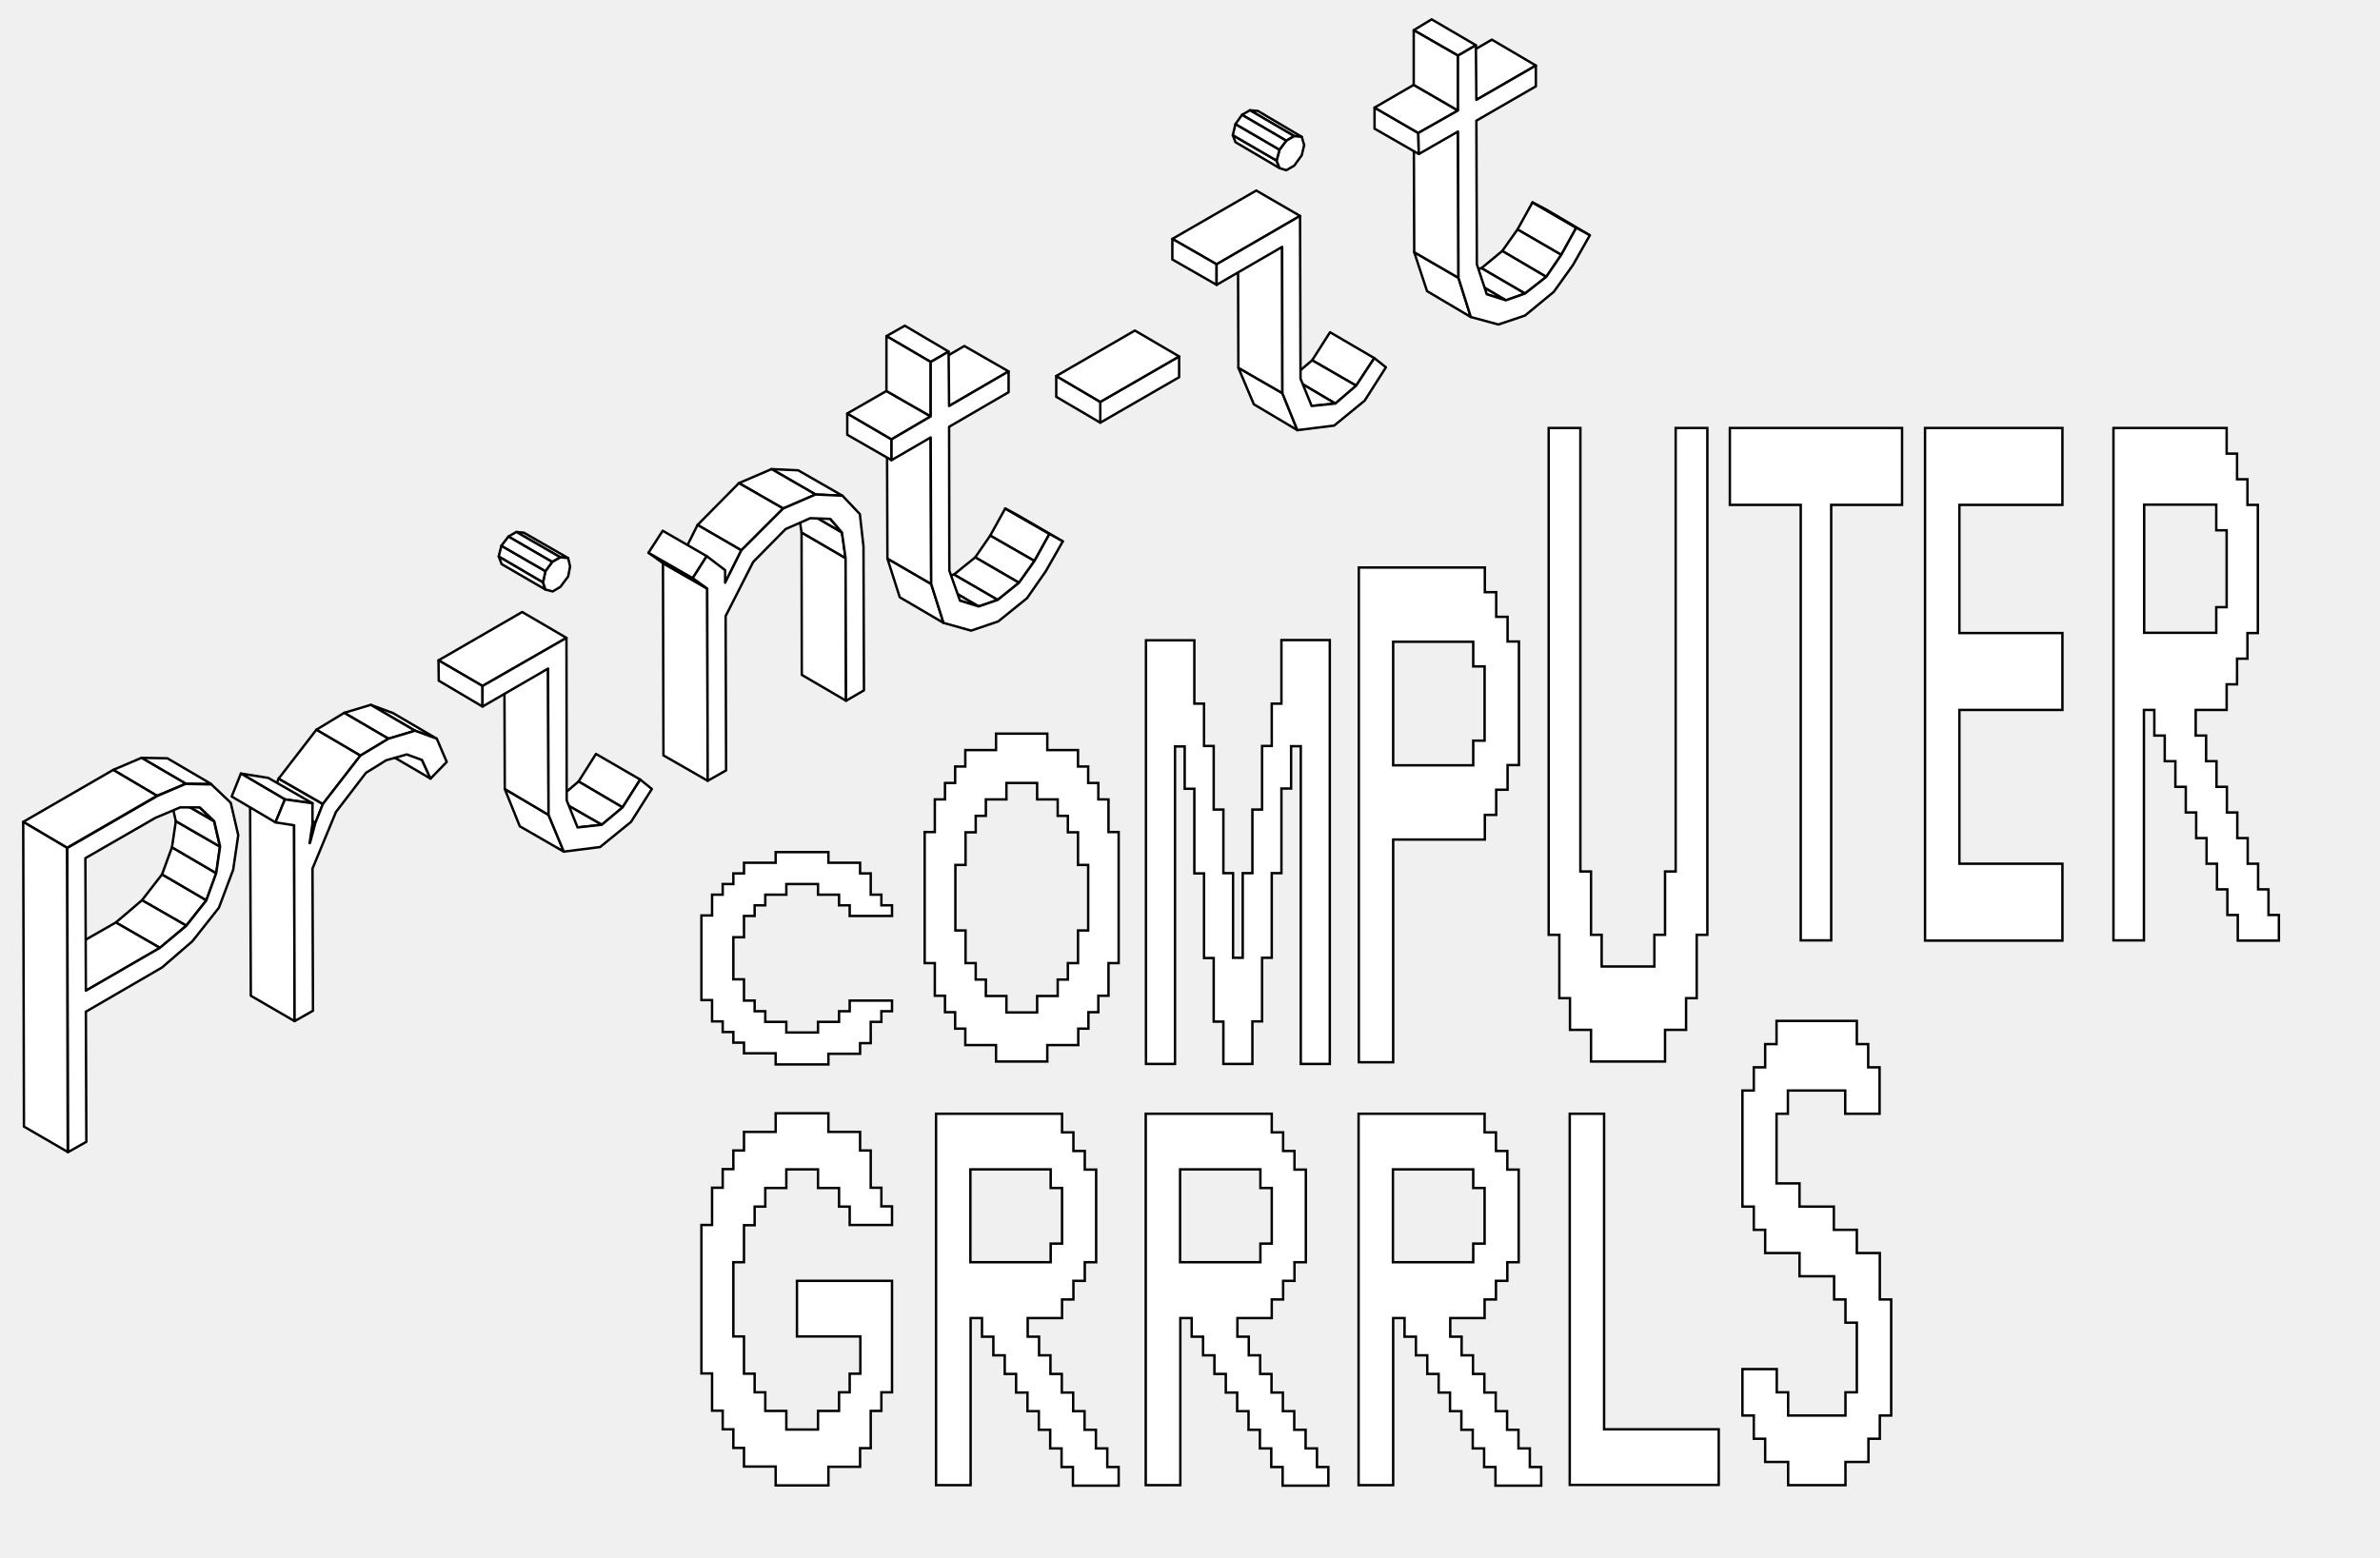
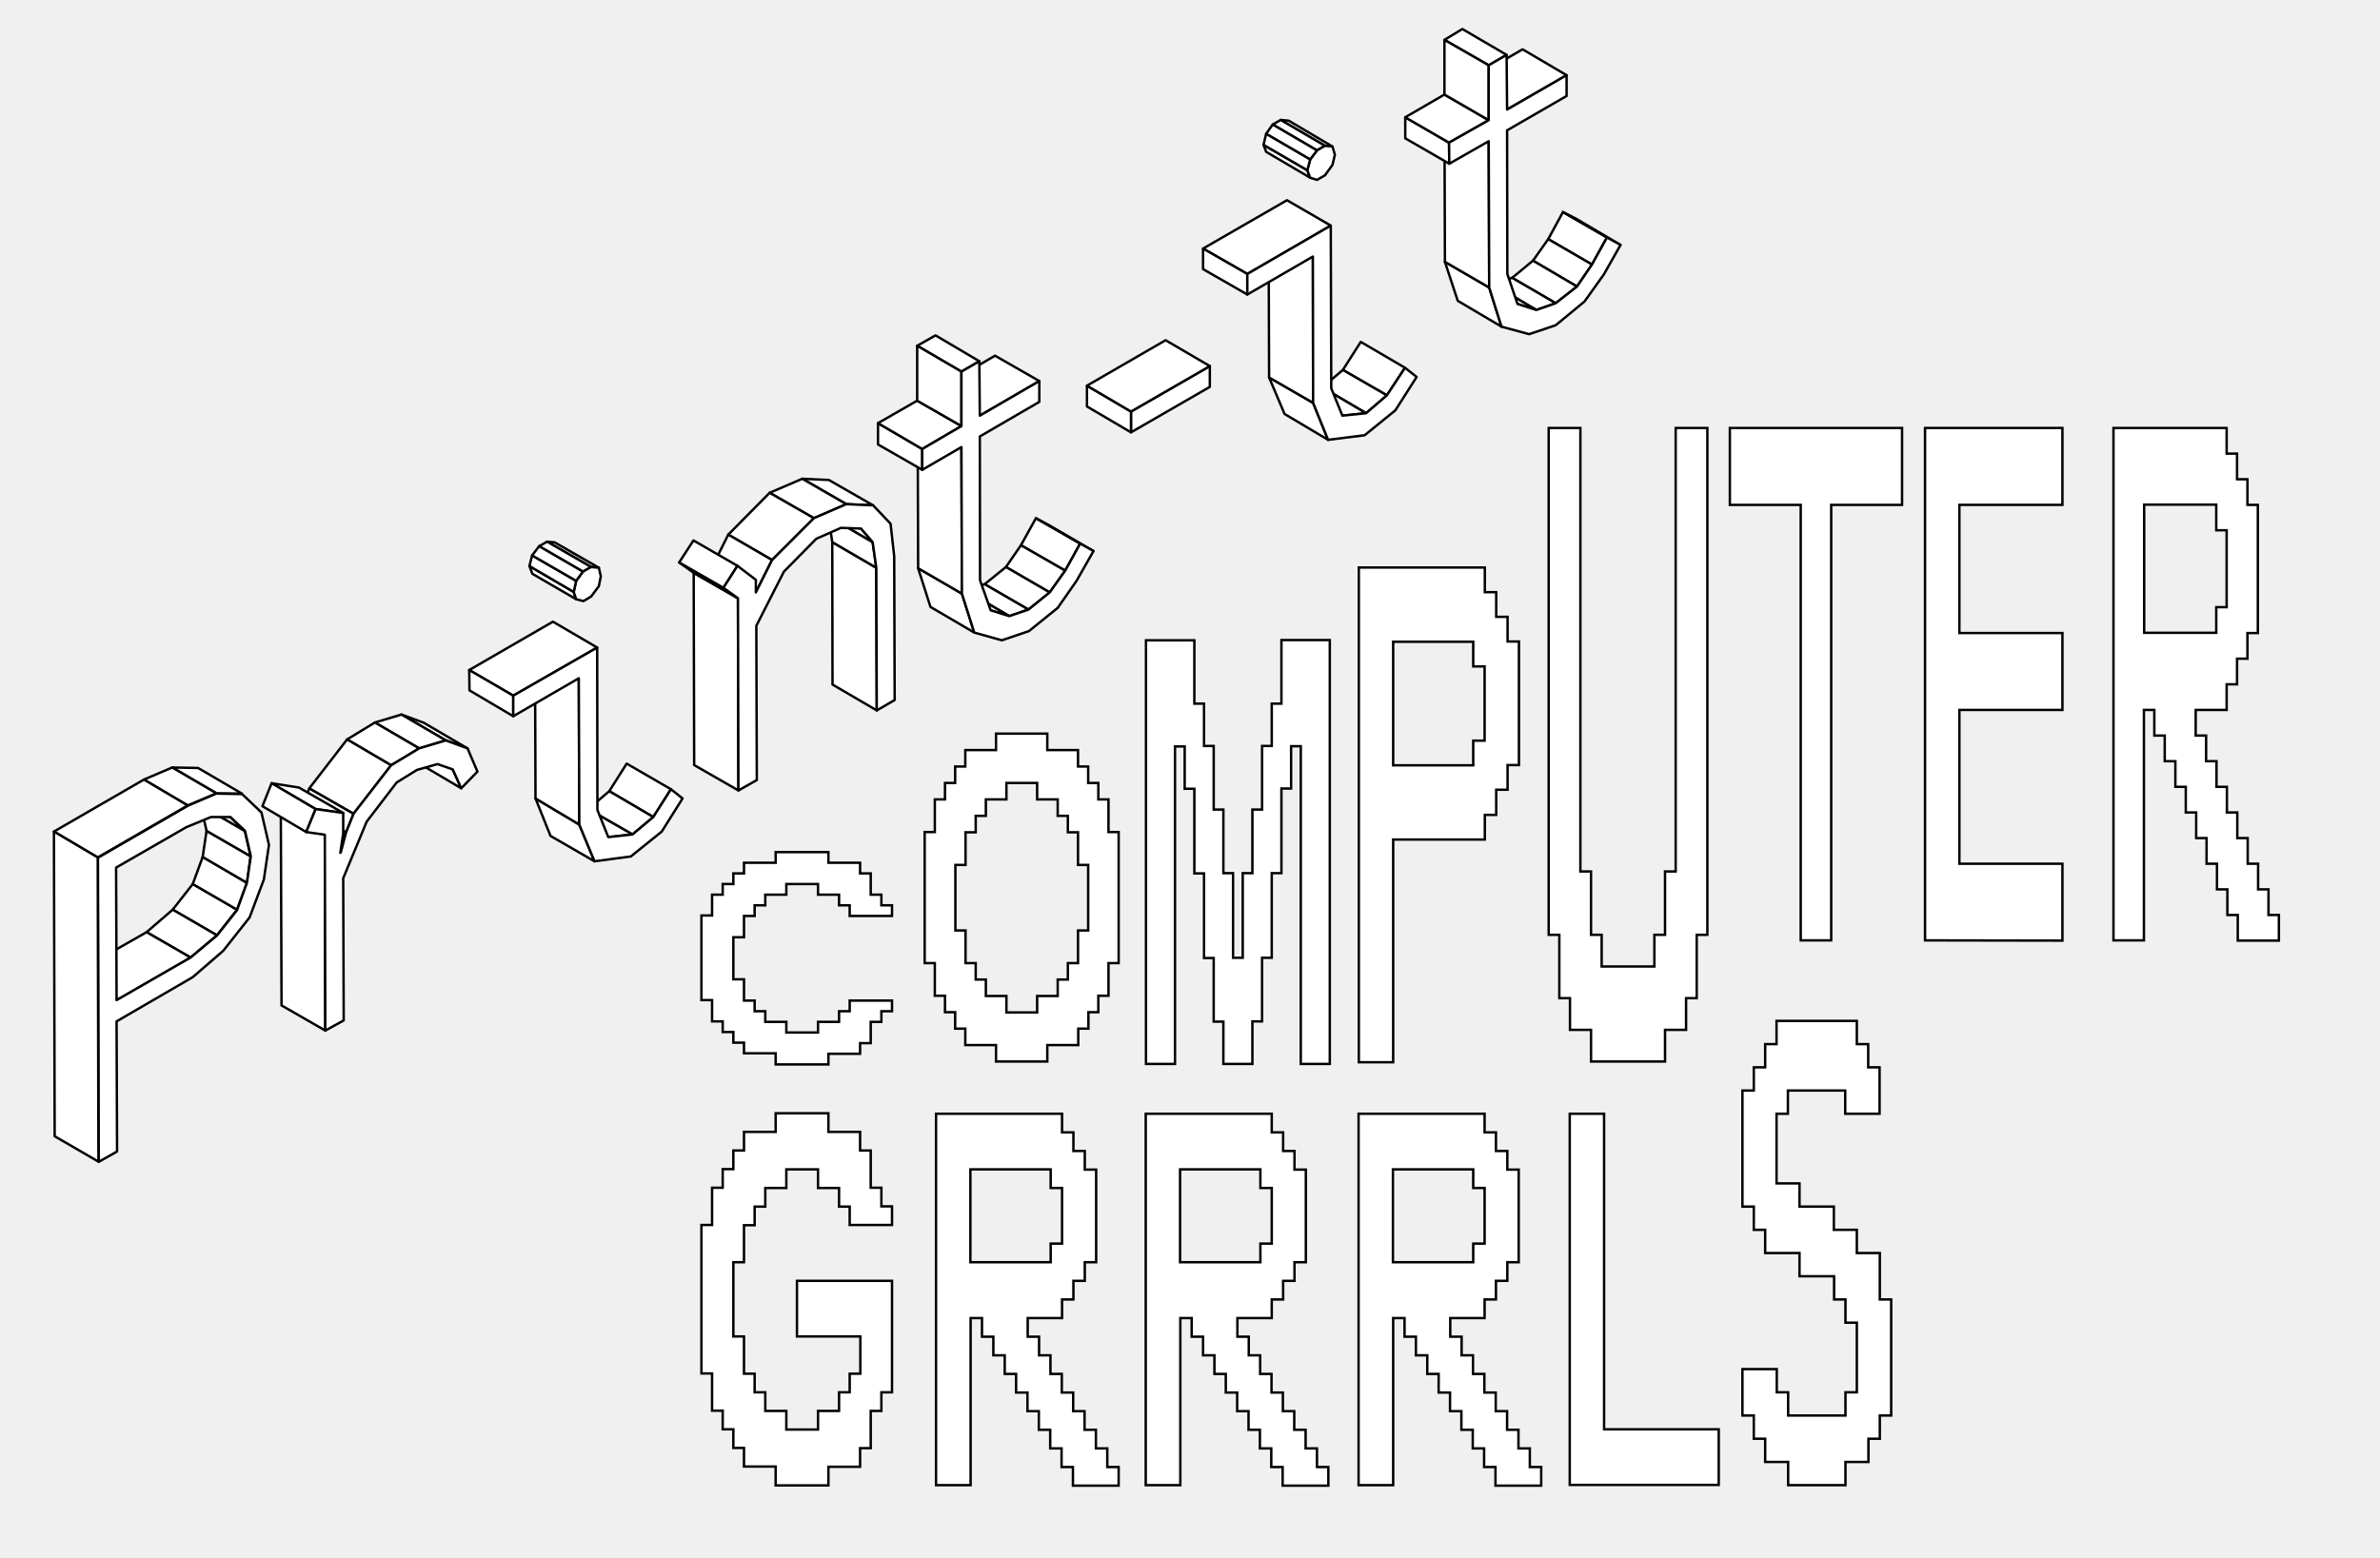
<svg xmlns="http://www.w3.org/2000/svg" version="1.1" id="Layer_1" x="0px" y="0px" viewBox="0 0 984 644" style="enable-background:new 0 0 984 644;" xml:space="preserve">
  <style type="text/css">
	.st0{enable-background:new    ;}
	.st1{fill:#FFFFFF;stroke:#000000;stroke-linejoin:round;stroke-miterlimit:10;}
	.st2{fill:#FFFFFF;stroke:#000000;}
</style>
  <g id="font_3_">
    <g>
      <g class="st0">
        <g>
-           <polygon class="st1" points="427.7,232 409.4,221.5 415.6,210.3 433.9,220.8     " />
-         </g>
-         <g>
-           <polygon class="st1" points="433.9,220.8 415.6,210.3 421.2,213.3 439.4,223.9     " />
-         </g>
-         <g>
-           <polygon class="st1" points="421.3,241 403.2,230.5 409.4,221.5 427.7,232     " />
-         </g>
-         <g>
-           <polygon class="st1" points="412.5,248.1 394.4,237.6 403.2,230.5 421.3,241     " />
-         </g>
-         <g>
-           <polygon class="st1" points="404.6,250.8 386.3,240.1 394.4,237.6 412.5,248.1     " />
-         </g>
-         <g>
-           <polygon class="st1" points="396.9,248.4 378.6,237.9 386.3,240.1 404.6,250.8     " />
-         </g>
-         <g>
-           <polygon class="st1" points="390.1,257.6 372,247 366.9,231 385,241.5     " />
-         </g>
-         <g>
-           <polygon class="st1" points="385,241.5 366.9,231 366.7,170.3 384.8,180.9     " />
-         </g>
-         <g>
-           <polygon class="st1" points="392.4,167.9 374.1,157.4 398.7,143.1 417,153.6     " />
-         </g>
-         <g>
-           <polygon class="st1" points="368.6,190.3 350.3,179.8 350.3,171 368.6,181.7     " />
-         </g>
-         <g>
-           <polygon class="st1" points="368.6,181.7 350.3,171 366.5,161.7 384.8,172.2     " />
-         </g>
-         <g>
-           <polygon class="st1" points="384.8,149.7 366.5,139 374.1,134.7 392.2,145.4     " />
-         </g>
-         <g>
-           <polygon class="st1" points="384.8,172.2 366.5,161.7 366.5,139 384.8,149.7     " />
-         </g>
-         <g>
-           <polygon class="st1" points="392.2,145.4 392.4,167.9 417,153.6 417,162.2 392.4,176.5 392.5,236 396.9,248.4 404.6,250.8       412.5,248.1 421.3,241 427.7,232 433.9,220.8 439.4,223.9 432.4,236.2 424.6,247.4 412.7,257 401.5,260.8 390.1,257.6       385,241.5 384.8,180.9 368.6,190.3 368.6,181.7 384.8,172.2 384.8,149.7     " />
-         </g>
-       </g>
-       <g class="st0">
-         <g>
-           <polygon class="st1" points="349.8,289.8 331.5,279.1 331.4,220.2 349.6,230.8     " />
-         </g>
-         <g>
-           <polygon class="st1" points="349.6,230.8 331.4,220.2 329.8,209.5 348.1,220.2     " />
-         </g>
-         <g>
-           <polygon class="st1" points="348.1,220.2 329.8,209.5 325,204 343.3,214.6     " />
-         </g>
-         <g>
-           <polygon class="st1" points="337.2,204.5 319,194 330,194.5 348.3,205     " />
-         </g>
-         <g>
-           <polygon class="st1" points="323.8,210.3 305.5,199.8 319,194 337.2,204.5     " />
-         </g>
-         <g>
-           <polygon class="st1" points="306.5,227.6 288.4,217.1 305.5,199.8 323.8,210.3     " />
-         </g>
-         <g>
-           <polygon class="st1" points="299.8,241 281.7,230.5 288.4,217.1 306.5,227.6     " />
-         </g>
-         <g>
-           <polygon class="st1" points="292.6,322.9 274.3,312.4 274.1,232.9 292.4,243.4     " />
-         </g>
-         <g>
-           <polygon class="st1" points="292.4,243.4 274.1,232.9 268.1,228.6 286.4,239.1     " />
-         </g>
-         <g>
-           <polygon class="st1" points="286.4,239.1 268.1,228.6 274,219.5 292.2,230     " />
-         </g>
-         <g>
-           <polygon class="st1" points="323.8,210.3 337.2,204.5 348.3,205 355.5,212.6 357,226 357.2,285.5 349.8,289.8 349.6,230.8       348.1,220.2 343.3,214.6 335,214.3 324.8,218.8 311.4,232.4 300,254.8 300.2,318.6 292.6,322.9 292.4,243.4 286.4,239.1       292.2,230 299.8,235.8 299.8,241 306.5,227.6     " />
-         </g>
-       </g>
-       <g class="st0">
-         <g>
-           <polygon class="st1" points="257.4,333.9 239.2,323.2 246.4,311.8 264.7,322.4     " />
-         </g>
-         <g>
-           <polygon class="st1" points="248.8,341.1 230.5,330.6 239.2,323.2 257.4,333.9     " />
-         </g>
-         <g>
-           <polygon class="st1" points="238.8,342.2 220.7,331.7 230.5,330.6 248.8,341.1     " />
-         </g>
-         <g>
-           <polygon class="st1" points="233.1,352.2 214.9,341.7 208.7,326.3 226.8,337     " />
-         </g>
-         <g>
-           <polygon class="st1" points="226.8,337 208.7,326.3 208.5,265.8 226.6,276.5     " />
-         </g>
-         <g>
-           <polygon class="st1" points="199.5,283.7 181.3,273.1 215.9,253.1 234.2,263.8     " />
-         </g>
-         <g>
-           <polygon class="st1" points="199.5,292.2 181.4,281.5 181.3,273.1 199.5,283.7     " />
-         </g>
-         <g>
-           <polygon class="st1" points="264.7,322.4 269.5,326.3 260.9,339.9 248.1,350.3 233.1,352.2 226.8,337 226.6,276.5 199.5,292.2       199.5,283.7 234.2,263.8 234.3,331 238.8,342.2 248.8,341.1 257.4,333.9     " />
-         </g>
-       </g>
-       <g class="st0">
-         <g>
-           <polygon class="st1" points="178,322 159.7,311.3 156.3,303.7 174.5,314.3     " />
-         </g>
-         <g>
-           <polygon class="st1" points="171.6,302.2 153.3,291.5 162.5,294.9 180.6,305.5     " />
-         </g>
-         <g>
-           <polygon class="st1" points="160.6,305.5 142.3,294.8 153.3,291.5 171.6,302.2     " />
-         </g>
-         <g>
-           <polygon class="st1" points="128,348.7 109.7,338.2 110.1,338 128.2,348.5     " />
-         </g>
-         <g>
-           <polygon class="st1" points="149,312.5 130.8,301.8 142.3,294.8 160.6,305.5     " />
-         </g>
-         <g>
-           <polygon class="st1" points="128.2,348.5 110.1,338 112.1,329.8 130.4,340.3     " />
-         </g>
-         <g>
-           <polygon class="st1" points="130.4,340.3 112.1,329.8 115.2,322 133.5,332.5     " />
-         </g>
-         <g>
-           <polygon class="st1" points="133.5,332.5 115.2,322 130.8,301.8 149,312.5     " />
-         </g>
-         <g>
-           <polygon class="st1" points="121.8,422.3 103.7,411.8 103.4,330.8 121.6,341.3     " />
-         </g>
-         <g>
-           <polygon class="st1" points="117.8,330.6 99.6,319.9 110.9,321.7 129.2,332.2     " />
-         </g>
-         <g>
-           <polygon class="st1" points="113.9,340.1 95.8,329.4 99.6,319.9 117.8,330.6     " />
-         </g>
-         <g>
-           <polygon class="st1" points="160.6,305.5 171.6,302.2 180.6,305.5 184.7,315.1 178,322 174.5,314.3 168.2,312 159.7,314.4       151.3,319.6 138.9,335.8 129.2,359.2 129.4,418 121.8,422.3 121.6,341.3 113.9,340.1 117.8,330.6 129.2,332.2 129.2,340.6       128,348.7 128.2,348.5 130.4,340.3 133.5,332.5 149,312.5     " />
-         </g>
-       </g>
-       <g class="st0">
-         <g>
-           <polygon class="st1" points="77,382.8 58.7,372.3 67,361.6 85.3,372.3     " />
-         </g>
-         <g>
-           <polygon class="st1" points="85.3,372.3 67,361.6 71.1,350.4 89.4,361.1     " />
-         </g>
-         <g>
-           <polygon class="st1" points="89.4,361.1 71.1,350.4 72.7,339.6 90.9,350.1     " />
-         </g>
-         <g>
-           <polygon class="st1" points="66.1,392 47.9,381.5 58.7,372.3 77,382.8     " />
-         </g>
-         <g>
-           <polygon class="st1" points="90.9,350.1 72.7,339.6 70.3,329.1 88.5,339.6     " />
-         </g>
-         <g>
-           <polygon class="st1" points="88.5,339.6 70.3,329.1 64.4,323.2 82.5,333.9     " />
-         </g>
-         <g>
-           <polygon class="st1" points="35.5,409.7 17.2,399 47.9,381.5 66.1,392     " />
-         </g>
-         <g>
-           <polygon class="st1" points="76.8,324.1 58.5,313.4 69.2,313.6 87.3,324.2     " />
-         </g>
-         <g>
-           <polygon class="st1" points="64.9,329.1 46.8,318.4 58.5,313.4 76.8,324.1     " />
-         </g>
-         <g>
-           <path class="st1" d="M95.4,332l3.1,13.4l-2.1,14.3l-5.9,15.7l-10.9,13.8L67,400.1l-31.5,18.3l0.2,53.8l-7.6,4.3l-0.3-125.8      L65,329.2l11.7-5l10.7,0.2L95.4,332z M89.4,361.1l1.6-11l-2.4-10.5l-6-5.7h-8.1l-10.2,4.3l-29,16.7l0.2,54.8L66.1,392l10.9-9.1      l8.3-10.5L89.4,361.1" />
-         </g>
-         <g>
-           <polygon class="st1" points="27.7,350.6 9.6,339.9 46.8,318.4 64.9,329.1     " />
-         </g>
-         <g>
-           <polygon class="st1" points="28,476.4 9.9,465.9 9.6,339.9 27.7,350.6     " />
-         </g>
-       </g>
-       <g class="st0">
-         <g>
-           <polygon class="st1" points="231.7,230.5 213.5,220 216.6,220.3 234.9,230.8     " />
-         </g>
-         <g>
-           <polygon class="st1" points="225.5,243.8 207.4,233.3 206.2,230.1 224.5,240.8     " />
-         </g>
-         <g>
-           <polygon class="st1" points="228.3,232.4 210.2,221.9 213.5,220 231.7,230.5     " />
-         </g>
-         <g>
-           <polygon class="st1" points="228.5,244.6 225.5,243.8 224.5,240.8 225.5,236.2 228.3,232.4 231.7,230.5 234.9,230.8       235.7,234.3 234.9,238.4 231.7,242.7     " />
-         </g>
-         <g>
-           <polygon class="st1" points="224.5,240.8 206.2,230.1 207.3,225.7 225.5,236.2     " />
-         </g>
-         <g>
-           <polygon class="st1" points="225.5,236.2 207.3,225.7 210.2,221.9 228.3,232.4     " />
-         </g>
-       </g>
-       <g class="st0">
-         <g>
-           <polygon class="st1" points="487.5,147.4 487.5,156 454.9,174.8 454.9,166.2     " />
-         </g>
-         <g>
-           <polygon class="st1" points="454.9,174.8 436.7,164.1 436.7,155.5 454.9,166.2     " />
-         </g>
-         <g>
-           <polygon class="st1" points="454.9,166.2 436.7,155.5 469.2,136.7 487.5,147.4     " />
-         </g>
-       </g>
-       <g class="st0">
-         <g>
-           <polygon class="st1" points="645.5,105.4 627.4,94.9 633.6,83.7 651.7,94.2     " />
-         </g>
-         <g>
-           <polygon class="st1" points="651.7,94.2 633.6,83.7 639.2,86.6 657.3,97.3     " />
-         </g>
-         <g>
-           <polygon class="st1" points="639.3,114.5 621.1,103.8 627.4,94.9 645.5,105.4     " />
-         </g>
-         <g>
-           <polygon class="st1" points="630.5,121.4 612.5,110.9 621.1,103.8 639.3,114.5     " />
-         </g>
-         <g>
-           <polygon class="st1" points="622.6,124.2 604.4,113.5 612.5,110.9 630.5,121.4     " />
-         </g>
-         <g>
-           <polygon class="st1" points="614.7,121.7 596.6,111.2 604.4,113.5 622.6,124.2     " />
-         </g>
-         <g>
-           <polygon class="st1" points="608.1,131.1 590,120.4 584.7,104.3 603,114.9     " />
-         </g>
-         <g>
-           <polygon class="st1" points="603,114.9 584.7,104.3 584.5,43.7 602.8,54.4     " />
-         </g>
-         <g>
-           <polygon class="st1" points="610.4,41.3 592.1,30.7 616.8,16.4 635,27.1     " />
-         </g>
-         <g>
-           <polygon class="st1" points="586.6,63.7 568.3,53.2 568.3,44.5 586.4,55     " />
-         </g>
-         <g>
-           <polygon class="st1" points="586.4,55 568.3,44.5 584.5,35.1 602.8,45.7     " />
-         </g>
-         <g>
-           <polygon class="st1" points="602.8,23 584.5,12.5 591.9,8 610.2,18.7     " />
-         </g>
-         <g>
-           <polygon class="st1" points="602.8,45.7 584.5,35.1 584.5,12.5 602.8,23     " />
-         </g>
-         <g>
-           <polygon class="st1" points="610.2,18.7 610.4,41.3 635,27.1 635,35.7 610.4,49.9 610.6,109.3 614.7,121.7 622.6,124.2       630.5,121.4 639.3,114.5 645.5,105.4 651.7,94.2 657.3,97.3 650.4,109.5 642.4,120.7 630.5,130.5 619.5,134.2 608.1,131.1       603,114.9 602.8,54.4 586.6,63.7 586.4,55 602.8,45.7 602.8,23     " />
-         </g>
-       </g>
-       <g class="st0">
-         <g>
-           <polygon class="st1" points="560.7,159.5 542.5,149 549.9,137.4 568.2,148.1     " />
-         </g>
-         <g>
-           <polygon class="st1" points="552.1,166.9 534,156.2 542.5,149 560.7,159.5     " />
-         </g>
-         <g>
-           <polygon class="st1" points="542.3,167.9 524,157.2 534,156.2 552.1,166.9     " />
-         </g>
-         <g>
-           <polygon class="st1" points="536.4,177.9 518.4,167.2 512,152.1 530.2,162.6     " />
-         </g>
-         <g>
-           <polygon class="st1" points="530.2,162.6 512,152.1 511.8,91.6 530.1,102.1     " />
-         </g>
-         <g>
-           <polygon class="st1" points="503,109.3 484.7,98.8 519.4,78.8 537.5,89.3     " />
-         </g>
-         <g>
-           <polygon class="st1" points="503,117.8 484.7,107.3 484.7,98.8 503,109.3     " />
-         </g>
-         <g>
-           <polygon class="st1" points="568.2,148.1 573,151.9 564.2,165.7 551.6,176 536.4,177.9 530.2,162.6 530.1,102.1 503,117.8       503,109.3 537.5,89.3 537.7,156.6 542.3,167.9 552.1,166.9 560.7,159.5     " />
-         </g>
-       </g>
-       <g class="st0">
-         <g>
-           <polygon class="st1" points="535.1,56.3 516.8,45.6 520.1,45.9 538.2,56.6     " />
-         </g>
-         <g>
-           <polygon class="st1" points="529,69.5 510.8,58.8 509.7,55.9 527.8,66.4     " />
-         </g>
-         <g>
-           <polygon class="st1" points="531.8,58.2 513.5,47.5 516.8,45.6 535.1,56.3     " />
-         </g>
-         <g>
-           <polygon class="st1" points="531.8,70.4 529,69.5 527.8,66.4 529,61.9 531.8,58.2 535.1,56.3 538.2,56.6 539.2,60 538.2,64.2       535.1,68.5     " />
-         </g>
-         <g>
-           <polygon class="st1" points="527.8,66.4 509.7,55.9 510.8,51.3 529,61.9     " />
-         </g>
-         <g>
-           <polygon class="st1" points="529,61.9 510.8,51.3 513.5,47.5 531.8,58.2     " />
+           <polygon class="st1" points="440.4,236 422.1,225.5 428.3,214.3 446.6,224.8     " />
+         </g>
+         <g>
+           <polygon class="st1" points="446.6,224.8 428.3,214.3 433.9,217.3 452.1,227.9     " />
+         </g>
+         <g>
+           <polygon class="st1" points="434,245 415.9,234.5 422.1,225.5 440.4,236     " />
+         </g>
+         <g>
+           <polygon class="st1" points="425.2,252.1 407.1,241.6 415.9,234.5 434,245     " />
+         </g>
+         <g>
+           <polygon class="st1" points="417.3,254.8 399,244.1 407.1,241.6 425.2,252.1     " />
+         </g>
+         <g>
+           <polygon class="st1" points="409.6,252.4 391.3,241.9 399,244.1 417.3,254.8     " />
+         </g>
+         <g>
+           <polygon class="st1" points="402.8,261.6 384.7,251 379.6,235 397.7,245.5     " />
+         </g>
+         <g>
+           <polygon class="st1" points="397.7,245.5 379.6,235 379.4,174.3 397.5,184.9     " />
+         </g>
+         <g>
+           <polygon class="st1" points="405.1,171.9 386.8,161.4 411.4,147.1 429.7,157.6     " />
+         </g>
+         <g>
+           <polygon class="st1" points="381.3,194.3 363,183.8 363,175 381.3,185.7     " />
+         </g>
+         <g>
+           <polygon class="st1" points="381.3,185.7 363,175 379.2,165.7 397.5,176.2     " />
+         </g>
+         <g>
+           <polygon class="st1" points="397.5,153.7 379.2,143 386.8,138.7 404.9,149.4     " />
+         </g>
+         <g>
+           <polygon class="st1" points="397.5,176.2 379.2,165.7 379.2,143 397.5,153.7     " />
+         </g>
+         <g>
+           <polygon class="st1" points="404.9,149.4 405.1,171.9 429.7,157.6 429.7,166.2 405.1,180.5 405.2,240 409.6,252.4 417.3,254.8       425.2,252.1 434,245 440.4,236 446.6,224.8 452.1,227.9 445.1,240.2 437.3,251.4 425.4,261 414.2,264.8 402.8,261.6       397.7,245.5 397.5,184.9 381.3,194.3 381.3,185.7 397.5,176.2 397.5,153.7     " />
+         </g>
+       </g>
+       <g class="st0">
+         <g>
+           <polygon class="st1" points="362.5,293.8 344.2,283.1 344.1,224.2 362.3,234.8     " />
+         </g>
+         <g>
+           <polygon class="st1" points="362.3,234.8 344.1,224.2 342.5,213.5 360.8,224.2     " />
+         </g>
+         <g>
+           <polygon class="st1" points="360.8,224.2 342.5,213.5 337.7,208 356,218.6     " />
+         </g>
+         <g>
+           <polygon class="st1" points="349.9,208.5 331.7,198 342.7,198.5 361,209     " />
+         </g>
+         <g>
+           <polygon class="st1" points="336.5,214.3 318.2,203.8 331.7,198 349.9,208.5     " />
+         </g>
+         <g>
+           <polygon class="st1" points="319.2,231.6 301.1,221.1 318.2,203.8 336.5,214.3     " />
+         </g>
+         <g>
+           <polygon class="st1" points="312.5,245 294.4,234.5 301.1,221.1 319.2,231.6     " />
+         </g>
+         <g>
+           <polygon class="st1" points="305.3,326.9 287,316.4 286.8,236.9 305.1,247.4     " />
+         </g>
+         <g>
+           <polygon class="st1" points="305.1,247.4 286.8,236.9 280.8,232.6 299.1,243.1     " />
+         </g>
+         <g>
+           <polygon class="st1" points="299.1,243.1 280.8,232.6 286.7,223.5 304.9,234     " />
+         </g>
+         <g>
+           <polygon class="st1" points="336.5,214.3 349.9,208.5 361,209 368.2,216.6 369.7,230 369.9,289.5 362.5,293.8 362.3,234.8       360.8,224.2 356,218.6 347.7,218.3 337.5,222.8 324.1,236.4 312.7,258.8 312.9,322.6 305.3,326.9 305.1,247.4 299.1,243.1       304.9,234 312.5,239.8 312.5,245 319.2,231.6     " />
+         </g>
+       </g>
+       <g class="st0">
+         <g>
+           <polygon class="st1" points="270.1,337.9 251.9,327.2 259.1,315.8 277.4,326.4     " />
+         </g>
+         <g>
+           <polygon class="st1" points="261.5,345.1 243.2,334.6 251.9,327.2 270.1,337.9     " />
+         </g>
+         <g>
+           <polygon class="st1" points="251.5,346.2 233.4,335.7 243.2,334.6 261.5,345.1     " />
+         </g>
+         <g>
+           <polygon class="st1" points="245.8,356.2 227.6,345.7 221.4,330.2 239.5,341     " />
+         </g>
+         <g>
+           <polygon class="st1" points="239.5,341 221.4,330.2 221.2,269.8 239.3,280.5     " />
+         </g>
+         <g>
+           <polygon class="st1" points="212.2,287.7 194,277.1 228.6,257.1 246.9,267.8     " />
+         </g>
+         <g>
+           <polygon class="st1" points="212.2,296.2 194.1,285.5 194,277.1 212.2,287.7     " />
+         </g>
+         <g>
+           <polygon class="st1" points="277.4,326.4 282.2,330.2 273.6,343.9 260.8,354.2 245.8,356.2 239.5,341 239.3,280.5 212.2,296.2       212.2,287.7 246.9,267.8 247,335 251.5,346.2 261.5,345.1 270.1,337.9     " />
+         </g>
+       </g>
+       <g class="st0">
+         <g>
+           <polygon class="st1" points="190.7,326 172.4,315.2 169,307.7 187.2,318.2     " />
+         </g>
+         <g>
+           <polygon class="st1" points="184.3,306.2 166,295.5 175.2,298.9 193.3,309.5     " />
+         </g>
+         <g>
+           <polygon class="st1" points="173.3,309.5 155,298.8 166,295.5 184.3,306.2     " />
+         </g>
+         <g>
+           <polygon class="st1" points="140.7,352.7 122.4,342.2 122.8,342 140.9,352.5     " />
+         </g>
+         <g>
+           <polygon class="st1" points="161.7,316.5 143.5,305.8 155,298.8 173.3,309.5     " />
+         </g>
+         <g>
+           <polygon class="st1" points="140.9,352.5 122.8,342 124.8,333.8 143.1,344.2     " />
+         </g>
+         <g>
+           <polygon class="st1" points="143.1,344.2 124.8,333.8 127.9,326 146.2,336.5     " />
+         </g>
+         <g>
+           <polygon class="st1" points="146.2,336.5 127.9,326 143.5,305.8 161.7,316.5     " />
+         </g>
+         <g>
+           <polygon class="st1" points="134.5,426.2 116.4,415.8 116.1,334.8 134.3,345.2     " />
+         </g>
+         <g>
+           <polygon class="st1" points="130.5,334.6 112.3,323.9 123.6,325.7 141.9,336.2     " />
+         </g>
+         <g>
+           <polygon class="st1" points="126.6,344.1 108.5,333.4 112.3,323.9 130.5,334.6     " />
+         </g>
+         <g>
+           <polygon class="st1" points="173.3,309.5 184.3,306.2 193.3,309.5 197.4,319.1 190.7,326 187.2,318.2 180.9,316 172.4,318.4       164,323.6 151.6,339.8 141.9,363.2 142.1,422 134.5,426.2 134.3,345.2 126.6,344.1 130.5,334.6 141.9,336.2 141.9,344.6       140.7,352.7 140.9,352.5 143.1,344.2 146.2,336.5 161.7,316.5     " />
+         </g>
+       </g>
+       <g class="st0">
+         <g>
+           <polygon class="st1" points="89.7,386.8 71.4,376.2 79.7,365.6 98,376.2     " />
+         </g>
+         <g>
+           <polygon class="st1" points="98,376.2 79.7,365.6 83.8,354.4 102.1,365.1     " />
+         </g>
+         <g>
+           <polygon class="st1" points="102.1,365.1 83.8,354.4 85.4,343.6 103.6,354.1     " />
+         </g>
+         <g>
+           <polygon class="st1" points="78.8,396 60.6,385.5 71.4,376.2 89.7,386.8     " />
+         </g>
+         <g>
+           <polygon class="st1" points="103.6,354.1 85.4,343.6 83,333.1 101.2,343.6     " />
+         </g>
+         <g>
+           <polygon class="st1" points="101.2,343.6 83,333.1 77.1,327.2 95.2,337.9     " />
+         </g>
+         <g>
+           <polygon class="st1" points="48.2,413.7 29.9,403 60.6,385.5 78.8,396     " />
+         </g>
+         <g>
+           <polygon class="st1" points="89.5,328.1 71.2,317.4 81.9,317.6 100,328.2     " />
+         </g>
+         <g>
+           <polygon class="st1" points="77.6,333.1 59.5,322.4 71.2,317.4 89.5,328.1     " />
+         </g>
+         <g>
+           <path class="st1" d="M108.1,336l3.1,13.4l-2.1,14.3l-5.9,15.7l-10.9,13.8l-12.6,10.9l-31.5,18.3l0.2,53.8l-7.6,4.3l-0.3-125.8      l37.2-21.5l11.7-5l10.7,0.2L108.1,336z M102.1,365.1l1.6-11l-2.4-10.5l-6-5.7h-8.1L77,342.1l-29,16.7l0.2,54.8L78.8,396      l10.9-9.1l8.3-10.5L102.1,365.1" />
+         </g>
+         <g>
+           <polygon class="st1" points="40.4,354.6 22.3,343.9 59.5,322.4 77.6,333.1     " />
+         </g>
+         <g>
+           <polygon class="st1" points="40.7,480.4 22.6,469.9 22.3,343.9 40.4,354.6     " />
+         </g>
+       </g>
+       <g class="st0">
+         <g>
+           <polygon class="st1" points="244.4,234.5 226.2,224 229.3,224.3 247.6,234.8     " />
+         </g>
+         <g>
+           <polygon class="st1" points="238.2,247.8 220.1,237.3 218.9,234.1 237.2,244.8     " />
+         </g>
+         <g>
+           <polygon class="st1" points="241,236.4 222.9,225.9 226.2,224 244.4,234.5     " />
+         </g>
+         <g>
+           <polygon class="st1" points="241.2,248.6 238.2,247.8 237.2,244.8 238.2,240.2 241,236.4 244.4,234.5 247.6,234.8 248.4,238.3       247.6,242.4 244.4,246.7     " />
+         </g>
+         <g>
+           <polygon class="st1" points="237.2,244.8 218.9,234.1 220,229.7 238.2,240.2     " />
+         </g>
+         <g>
+           <polygon class="st1" points="238.2,240.2 220,229.7 222.9,225.9 241,236.4     " />
+         </g>
+       </g>
+       <g class="st0">
+         <g>
+           <polygon class="st1" points="500.2,151.4 500.2,160 467.6,178.8 467.6,170.2     " />
+         </g>
+         <g>
+           <polygon class="st1" points="467.6,178.8 449.4,168.1 449.4,159.5 467.6,170.2     " />
+         </g>
+         <g>
+           <polygon class="st1" points="467.6,170.2 449.4,159.5 481.9,140.7 500.2,151.4     " />
+         </g>
+       </g>
+       <g class="st0">
+         <g>
+           <polygon class="st1" points="658.2,109.4 640.1,98.9 646.2,87.7 664.4,98.2     " />
+         </g>
+         <g>
+           <polygon class="st1" points="664.4,98.2 646.2,87.7 651.9,90.6 670,101.3     " />
+         </g>
+         <g>
+           <polygon class="st1" points="652,118.5 633.8,107.8 640.1,98.9 658.2,109.4     " />
+         </g>
+         <g>
+           <polygon class="st1" points="643.2,125.4 625.2,114.9 633.8,107.8 652,118.5     " />
+         </g>
+         <g>
+           <polygon class="st1" points="635.2,128.2 617.1,117.5 625.2,114.9 643.2,125.4     " />
+         </g>
+         <g>
+           <polygon class="st1" points="627.4,125.7 609.2,115.2 617.1,117.5 635.2,128.2     " />
+         </g>
+         <g>
+           <polygon class="st1" points="620.8,135.1 602.7,124.4 597.4,108.3 615.7,118.9     " />
+         </g>
+         <g>
+           <polygon class="st1" points="615.7,118.9 597.4,108.3 597.2,47.7 615.5,58.4     " />
+         </g>
+         <g>
+           <polygon class="st1" points="623.1,45.3 604.8,34.7 629.5,20.4 647.7,31.1     " />
+         </g>
+         <g>
+           <polygon class="st1" points="599.2,67.7 581,57.2 581,48.5 599.1,59     " />
+         </g>
+         <g>
+           <polygon class="st1" points="599.1,59 581,48.5 597.2,39.1 615.5,49.7     " />
+         </g>
+         <g>
+           <polygon class="st1" points="615.5,27 597.2,16.5 604.6,12 622.9,22.7     " />
+         </g>
+         <g>
+           <polygon class="st1" points="615.5,49.7 597.2,39.1 597.2,16.5 615.5,27     " />
+         </g>
+         <g>
+           <polygon class="st1" points="622.9,22.7 623.1,45.3 647.7,31.1 647.7,39.7 623.1,53.9 623.2,113.3 627.4,125.7 635.2,128.2       643.2,125.4 652,118.5 658.2,109.4 664.4,98.2 670,101.3 663.1,113.5 655.1,124.7 643.2,134.5 632.2,138.2 620.8,135.1       615.7,118.9 615.5,58.4 599.2,67.7 599.1,59 615.5,49.7 615.5,27     " />
+         </g>
+       </g>
+       <g class="st0">
+         <g>
+           <polygon class="st1" points="573.4,163.5 555.2,153 562.6,141.4 580.9,152.1     " />
+         </g>
+         <g>
+           <polygon class="st1" points="564.8,170.9 546.7,160.2 555.2,153 573.4,163.5     " />
+         </g>
+         <g>
+           <polygon class="st1" points="555,171.9 536.7,161.2 546.7,160.2 564.8,170.9     " />
+         </g>
+         <g>
+           <polygon class="st1" points="549.1,181.9 531.1,171.2 524.7,156.1 542.9,166.6     " />
+         </g>
+         <g>
+           <polygon class="st1" points="542.9,166.6 524.7,156.1 524.5,95.6 542.8,106.1     " />
+         </g>
+         <g>
+           <polygon class="st1" points="515.7,113.3 497.4,102.8 532.1,82.8 550.2,93.3     " />
+         </g>
+         <g>
+           <polygon class="st1" points="515.7,121.8 497.4,111.3 497.4,102.8 515.7,113.3     " />
+         </g>
+         <g>
+           <polygon class="st1" points="580.9,152.1 585.7,155.9 576.9,169.7 564.2,180 549.1,181.9 542.9,166.6 542.8,106.1 515.7,121.8       515.7,113.3 550.2,93.3 550.4,160.6 555,171.9 564.8,170.9 573.4,163.5     " />
+         </g>
+       </g>
+       <g class="st0">
+         <g>
+           <polygon class="st1" points="547.8,60.3 529.5,49.6 532.8,49.9 550.9,60.6     " />
+         </g>
+         <g>
+           <polygon class="st1" points="541.7,73.5 523.5,62.8 522.4,59.9 540.5,70.4     " />
+         </g>
+         <g>
+           <polygon class="st1" points="544.5,62.2 526.2,51.5 529.5,49.6 547.8,60.3     " />
+         </g>
+         <g>
+           <polygon class="st1" points="544.5,74.4 541.7,73.5 540.5,70.4 541.7,65.9 544.5,62.2 547.8,60.3 550.9,60.6 551.9,64       550.9,68.2 547.8,72.5     " />
+         </g>
+         <g>
+           <polygon class="st1" points="540.5,70.4 522.4,59.9 523.5,55.3 541.7,65.9     " />
+         </g>
+         <g>
+           <polygon class="st1" points="541.7,65.9 523.5,55.3 526.2,51.5 544.5,62.2     " />
        </g>
      </g>
    </g>
  </g>
-   <path class="st2" d="M320.7,440v-4.4h-13.1v-4.4h-4.4v-4.4h-4.4v-4.4h-4.4v-8.8h-4.4v-35h4.4V370h4.4v-4.4h4.4v-4.4h4.4v-4.4h13.1  v-4.4h21.8v4.4h13.1v4.4h4.4v8.8h4.4v4.4h4.4v4.4h-17.5v-4.4h-4.4V370h-8.7v-4.4h-13.1v4.4h-8.7v4.4H312v4.4h-4.4v8.8h-4.4V405h4.4  v8.8h4.4v4.4h4.4v4.4h8.7v4.4h13.1v-4.4h8.7v-4.4h4.4v-4.4h17.5v4.4h-4.4v4.4H360v8.8h-4.4v4.4h-13.1v4.4H320.7z" />
-   <path class="st2" d="M411.8,439v-6.8h-12.7v-6.8h-4.2v-6.8h-4.2v-6.8h-4.2v-13.5h-4.2v-54.2h4.2v-13.5h4.2v-6.8h4.2v-6.8h4.2v-6.8  h12.7v-6.8H433v6.8h12.7v6.8h4.2v6.8h4.2v6.8h4.2v13.5h4.2v54.2h-4.2v13.5h-4.2v6.8H450v6.8h-4.2v6.8H433v6.8H411.8z M428.8,418.7  v-6.8h8.5v-6.8h4.2v-6.8h4.2v-13.5h4.2v-27.1h-4.2v-13.5h-4.2v-6.8h-4.2v-6.8h-8.5v-6.8h-12.7v6.8h-8.5v6.8h-4.2v6.8h-4.2v13.5h-4.2  v27.1h4.2v13.5h4.2v6.8h4.2v6.8h8.5v6.8H428.8z" />
+   <path class="st2" d="M320.7,440v-4.4h-13.1v-4.4h-4.4v-4.4h-4.4v-4.4h-4.4v-8.8H290v-35h4.4V370h4.4v-4.4h4.4v-4.4h4.4v-4.4h13.1  v-4.4h21.8v4.4h13.1v4.4h4.4v8.8h4.4v4.4h4.4v4.4h-17.5v-4.4h-4.4V370h-8.7v-4.4h-13.1v4.4h-8.7v4.4H312v4.4h-4.4v8.8h-4.4V405h4.4  v8.8h4.4v4.4h4.4v4.4h8.7v4.4h13.1v-4.4h8.7v-4.4h4.4v-4.4h17.5v4.4h-4.4v4.4H360v8.8h-4.4v4.4h-13.1v4.4h-21.8V440z" />
+   <path class="st2" d="M411.8,439v-6.8h-12.7v-6.8h-4.2v-6.8h-4.2v-6.8h-4.2v-13.5h-4.2v-54.2h4.2v-13.5h4.2v-6.8h4.2V317h4.2v-6.8  h12.7v-6.8H433v6.8h12.7v6.8h4.2v6.8h4.2v6.8h4.2v13.5h4.2v54.2h-4.2v13.5h-4.2v6.8H450v6.8h-4.2v6.8H433v6.8H411.8z M428.8,418.7  v-6.8h8.5v-6.8h4.2v-6.8h4.2v-13.5h4.2v-27.1h-4.2v-13.5h-4.2v-6.8h-4.2v-6.8h-8.5v-6.8h-12.7v6.8h-8.5v6.8h-4.2v6.8h-4.2v13.5H395  v27.1h4.2v13.5h4.2v6.8h4.2v6.8h8.5v6.8H428.8z" />
  <path class="st2" d="M473.8,440V264.8h20V291h4v17.5h4v26.3h4v26.3h4v35h4v-35h4v-26.3h4v-26.3h4V291h4v-26.3h20V440h-12V308.6h-4  v17.5h-4v35h-4v35h-4v26.3h-4V440h-12v-17.5h-4v-26.3h-4v-35h-4v-35h-4v-17.5h-4V440H473.8z" />
-   <path class="st2" d="M561.8,439.3V234.7h52.1v10.2h4.7v10.2h4.7v10.2h4.7v51.1h-4.7v10.2h-4.7V337h-4.7v10.2H576v92.1H561.8z   M609.1,316.5v-10.2h4.7v-30.7h-4.7v-10.2H576v51.1H609.1z" />
+   <path class="st2" d="M561.8,439.3V234.7h52.1v10.2h4.7v10.2h4.7v10.2h4.7v51.1h-4.7v10.2h-4.7V337h-4.7v10.2H576v92.1L561.8,439.3  L561.8,439.3z M609.1,316.5v-10.2h4.7v-30.7h-4.7v-10.2H576v51.1L609.1,316.5L609.1,316.5z" />
  <path class="st2" d="M657.8,439v-13.1h-8.7v-13.1h-4.4v-26.2h-4.4V177h13.1v183.4h4.4v26.2h4.4v13.1H684v-13.1h4.4v-26.2h4.4V177  h13.1v209.6h-4.4v26.2h-4.4v13.1h-8.7V439H657.8z" />
-   <path class="st2" d="M744.5,388.9V208.8h-29.3V177h71.2v31.8h-29.3v180.1H744.5z" />
-   <path class="st2" d="M795.9,388.9V177h56.8v31.8h-42.6v53h42.6v31.8h-42.6v63.6h42.6v31.8H795.9z" />
-   <path class="st2" d="M873.8,388.9V177h46.8v10.6h4.3v10.6h4.3v10.6h4.3v53h-4.3v10.6h-4.3v10.6h-4.3v10.6h-12.8v10.6h4.3v10.6h4.3  v10.6h4.3v10.6h4.3v10.6h4.3v10.6h4.3v10.6h4.3v10.6h4.3v10.6h-17v-10.6h-4.3v-10.6h-4.3v-10.6h-4.3v-10.6h-4.3v-10.6h-4.3v-10.6  h-4.3v-10.6H895v-10.6h-4.3v-10.6h-4.3v95.3H873.8z M916.3,261.7v-10.6h4.3v-31.8h-4.3v-10.6h-29.8v53H916.3z" />
-   <path class="st2" d="M320.7,614.2v-7.7h-13.1v-7.7h-4.4v-7.7h-4.4v-7.7h-4.4v-15.4h-4.4v-61.4h4.4v-15.4h4.4v-7.7h4.4v-7.7h4.4v-7.7  h13.1v-7.7h21.8v7.7h13.1v7.7h4.4v15.4h4.4v7.7h4.4v7.7h-17.5V499h-4.4v-7.7h-8.7v-7.7h-13.1v7.7h-8.7v7.7H312v7.7h-4.4V522h-4.4  v30.7h4.4v15.4h4.4v7.7h4.4v7.7h8.7v7.7h13.1v-7.7h8.7v-7.7h4.4v-7.7h4.4v-15.4h-26.2v-23h39.3v46.1h-4.4v7.7H360v15.4h-4.4v7.7  h-13.1v7.7H320.7z" />
-   <path class="st2" d="M387,614.2V460.6h52.1v7.7h4.7v7.7h4.7v7.7h4.7V522h-4.7v7.7h-4.7v7.7h-4.7v7.7h-14.2v7.7h4.7v7.7h4.7v7.7h4.7  v7.7h4.7v7.7h4.7v7.7h4.7v7.7h4.7v7.7h4.7v7.7h-18.9v-7.7h-4.7v-7.7h-4.7v-7.7h-4.7v-7.7h-4.7v-7.7h-4.7v-7.7h-4.7v-7.7h-4.7v-7.7  h-4.7v-7.7h-4.7v69.1H387z M434.4,522v-7.7h4.7v-23h-4.7v-7.7h-33.2V522H434.4z" />
-   <path class="st2" d="M473.7,614.2V460.6h52.1v7.7h4.7v7.7h4.7v7.7h4.7V522h-4.7v7.7h-4.7v7.7h-4.7v7.7h-14.2v7.7h4.7v7.7h4.7v7.7  h4.7v7.7h4.7v7.7h4.7v7.7h4.7v7.7h4.7v7.7h4.7v7.7h-18.9v-7.7h-4.7v-7.7h-4.7v-7.7h-4.7v-7.7h-4.7v-7.7h-4.7v-7.7h-4.7v-7.7h-4.7  v-7.7h-4.7v-7.7h-4.7v69.1H473.7z M521.1,522v-7.7h4.7v-23h-4.7v-7.7h-33.2V522H521.1z" />
-   <path class="st2" d="M561.7,614.2V460.6h52.1v7.7h4.7v7.7h4.7v7.7h4.7V522h-4.7v7.7h-4.7v7.7h-4.7v7.7h-14.2v7.7h4.7v7.7h4.7v7.7  h4.7v7.7h4.7v7.7h4.7v7.7h4.7v7.7h4.7v7.7h4.7v7.7h-18.9v-7.7h-4.7v-7.7h-4.7v-7.7h-4.7v-7.7h-4.7v-7.7h-4.7v-7.7h-4.7v-7.7h-4.7  v-7.7h-4.7v-7.7h-4.7v69.1H561.7z M609.1,522v-7.7h4.7v-23h-4.7v-7.7h-33.2V522H609.1z" />
-   <path class="st2" d="M649,614.2V460.6h14.2v130.5h47.4v23H649z" />
-   <path class="st2" d="M739.3,614.2v-9.6h-9.5V595h-4.7v-9.6h-4.7v-19.2h14.2v9.6h4.7v9.6h23.7v-9.6h4.7V547h-4.7v-9.6h-4.7v-9.6H744  v-9.6h-14.2v-9.6h-4.7V499h-4.7v-48h4.7v-9.6h4.7v-9.6h4.7v-9.6h33.2v9.6h4.7v9.6h4.7v19.2h-14.2v-9.6h-23.7v9.6h-4.7v28.8h9.5v9.6  h14.2v9.6h9.5v9.6h9.5v19.2h4.7v48h-4.7v9.6h-4.7v9.6h-9.5v9.6H739.3z" />
+   <path class="st2" d="M744.5,388.9V208.8h-29.3V177h71.2v31.8h-29.3v180.1L744.5,388.9L744.5,388.9z" />
+   <path class="st2" d="M795.9,388.9V177h56.8v31.8h-42.6v53h42.6v31.8h-42.6v63.6h42.6V389L795.9,388.9L795.9,388.9z" />
+   <path class="st2" d="M873.8,388.9V177h46.8v10.6h4.3v10.6h4.3v10.6h4.3v53h-4.3v10.6h-4.3V283h-4.3v10.6h-12.8v10.6h4.3v10.6h4.3  v10.6h4.3V336h4.3v10.6h4.3v10.6h4.3v10.6h4.3v10.6h4.3V389h-17v-10.6h-4.3v-10.6h-4.3v-10.6h-4.3v-10.6H908V336h-4.3v-10.6h-4.3  v-10.6H895v-10.6h-4.3v-10.6h-4.3v95.3L873.8,388.9L873.8,388.9z M916.3,261.7v-10.6h4.3v-31.8h-4.3v-10.6h-29.8v53H916.3z" />
+   <path class="st2" d="M320.7,614.2v-7.7h-13.1v-7.7h-4.4v-7.7h-4.4v-7.7h-4.4V568H290v-61.4h4.4v-15.4h4.4v-7.7h4.4v-7.7h4.4v-7.7  h13.1v-7.7h21.8v7.7h13.1v7.7h4.4v15.4h4.4v7.7h4.4v7.7h-17.5V499h-4.4v-7.7h-8.7v-7.7h-13.1v7.7h-8.7v7.7H312v7.7h-4.4V522h-4.4  v30.7h4.4v15.4h4.4v7.7h4.4v7.7h8.7v7.7h13.1v-7.7h8.7v-7.7h4.4v-7.7h4.4v-15.4h-26.2v-23h39.3v46.1h-4.4v7.7H360v15.4h-4.4v7.7  h-13.1v7.7h-21.8V614.2z" />
+   <path class="st2" d="M387,614.2V460.6h52.1v7.7h4.7v7.7h4.7v7.7h4.7V522h-4.7v7.7h-4.7v7.7h-4.7v7.7h-14.2v7.7h4.7v7.7h4.7v7.7h4.7  v7.7h4.7v7.7h4.7v7.7h4.7v7.7h4.7v7.7h4.7v7.7h-18.9v-7.7h-4.7V599h-4.7v-7.7h-4.7v-7.7h-4.7v-7.7h-4.7v-7.7h-4.7v-7.7h-4.7v-7.7  H406v-7.7h-4.7v69.1H387z M434.4,522v-7.7h4.7v-23h-4.7v-7.7h-33.2V522H434.4z" />
+   <path class="st2" d="M473.7,614.2V460.6h52.1v7.7h4.7v7.7h4.7v7.7h4.7V522h-4.7v7.7h-4.7v7.7h-4.7v7.7h-14.2v7.7h4.7v7.7h4.7v7.7  h4.7v7.7h4.7v7.7h4.7v7.7h4.7v7.7h4.7v7.7h4.7v7.7h-18.9v-7.7h-4.7V599h-4.7v-7.7h-4.7v-7.7h-4.7v-7.7h-4.7v-7.7h-4.7v-7.7h-4.7  v-7.7h-4.7v-7.7H488v69.1H473.7z M521.1,522v-7.7h4.7v-23h-4.7v-7.7h-33.2V522H521.1z" />
+   <path class="st2" d="M561.7,614.2V460.6h52.1v7.7h4.7v7.7h4.7v7.7h4.7V522h-4.7v7.7h-4.7v7.7h-4.7v7.7h-14.2v7.7h4.7v7.7h4.7v7.7  h4.7v7.7h4.7v7.7h4.7v7.7h4.7v7.7h4.7v7.7h4.7v7.7h-18.9v-7.7h-4.7V599h-4.7v-7.7h-4.7v-7.7h-4.7v-7.7h-4.7v-7.7h-4.7v-7.7h-4.7  v-7.7h-4.7v-7.7H576v69.1H561.7z M609.1,522v-7.7h4.7v-23h-4.7v-7.7h-33.2V522H609.1z" />
+   <path class="st2" d="M649,614.2V460.6h14.2v130.5h47.4v23H649V614.2z" />
+   <path class="st2" d="M739.3,614.2v-9.6h-9.5V595h-4.7v-9.6h-4.7v-19.2h14.2v9.6h4.7v9.6H763v-9.6h4.7V547H763v-9.6h-4.7v-9.6H744  v-9.6h-14.2v-9.6h-4.7V499h-4.7v-48h4.7v-9.6h4.7v-9.6h4.7v-9.6h33.2v9.6h4.7v9.6h4.7v19.2h-14.2V451h-23.7v9.6h-4.7v28.8h9.5v9.6  h14.2v9.6h9.5v9.6h9.5v19.2h4.7v48h-4.7v9.6h-4.7v9.6H763v9.6L739.3,614.2L739.3,614.2z" />
</svg>
